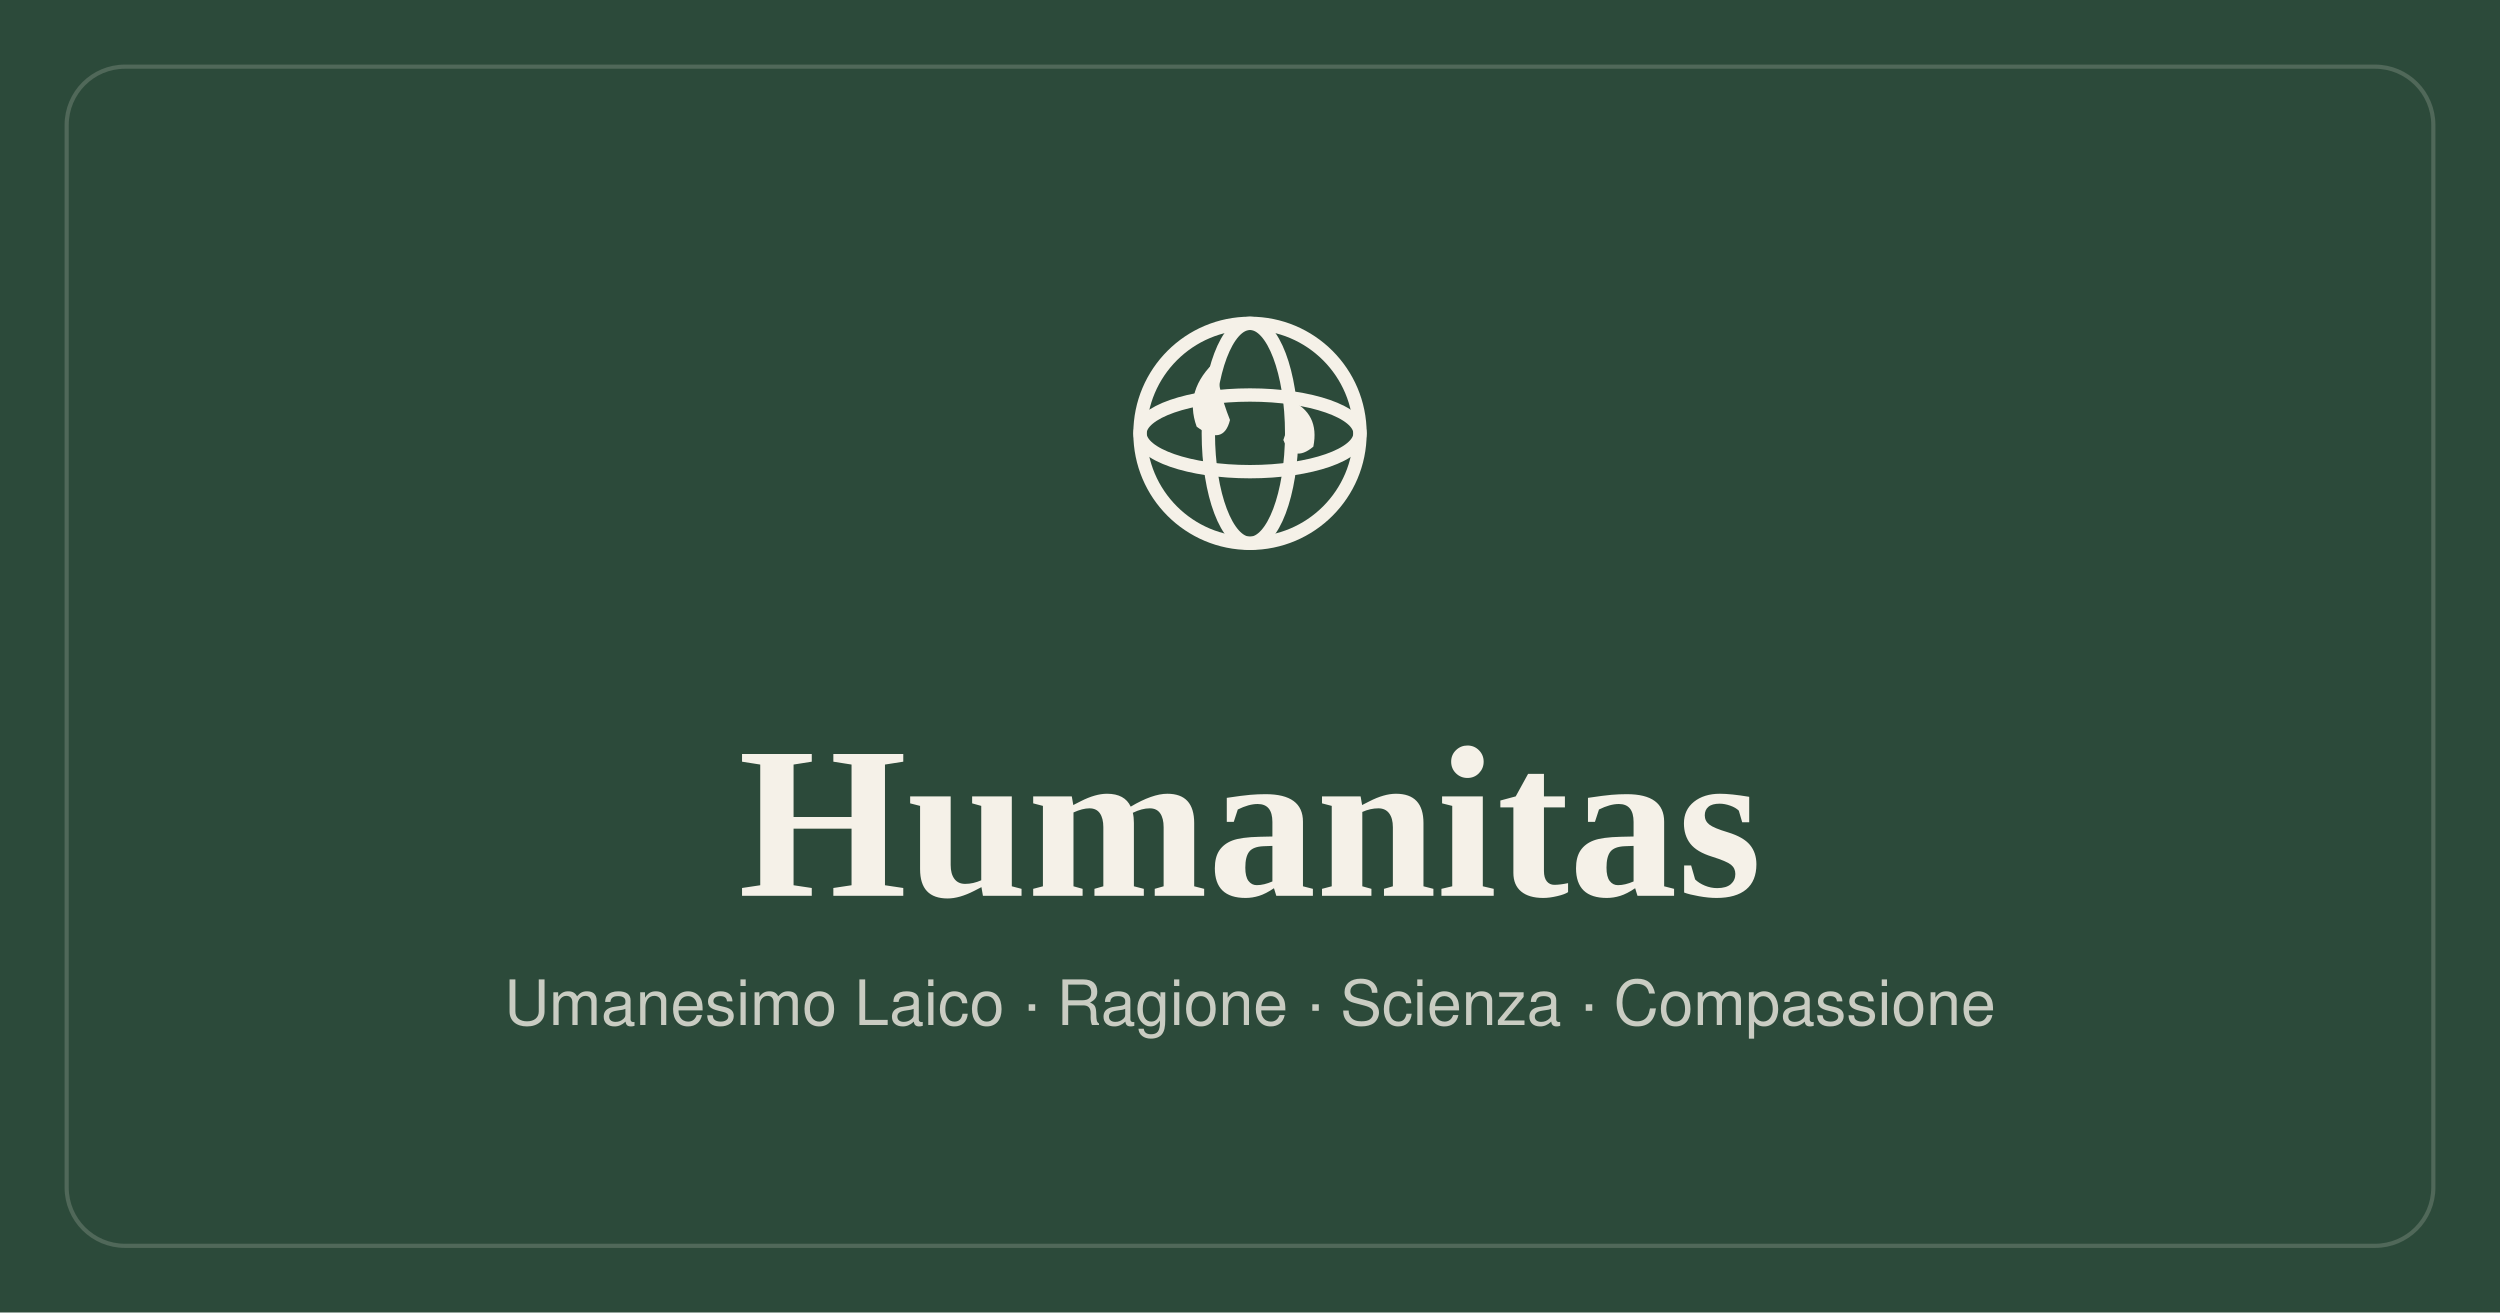
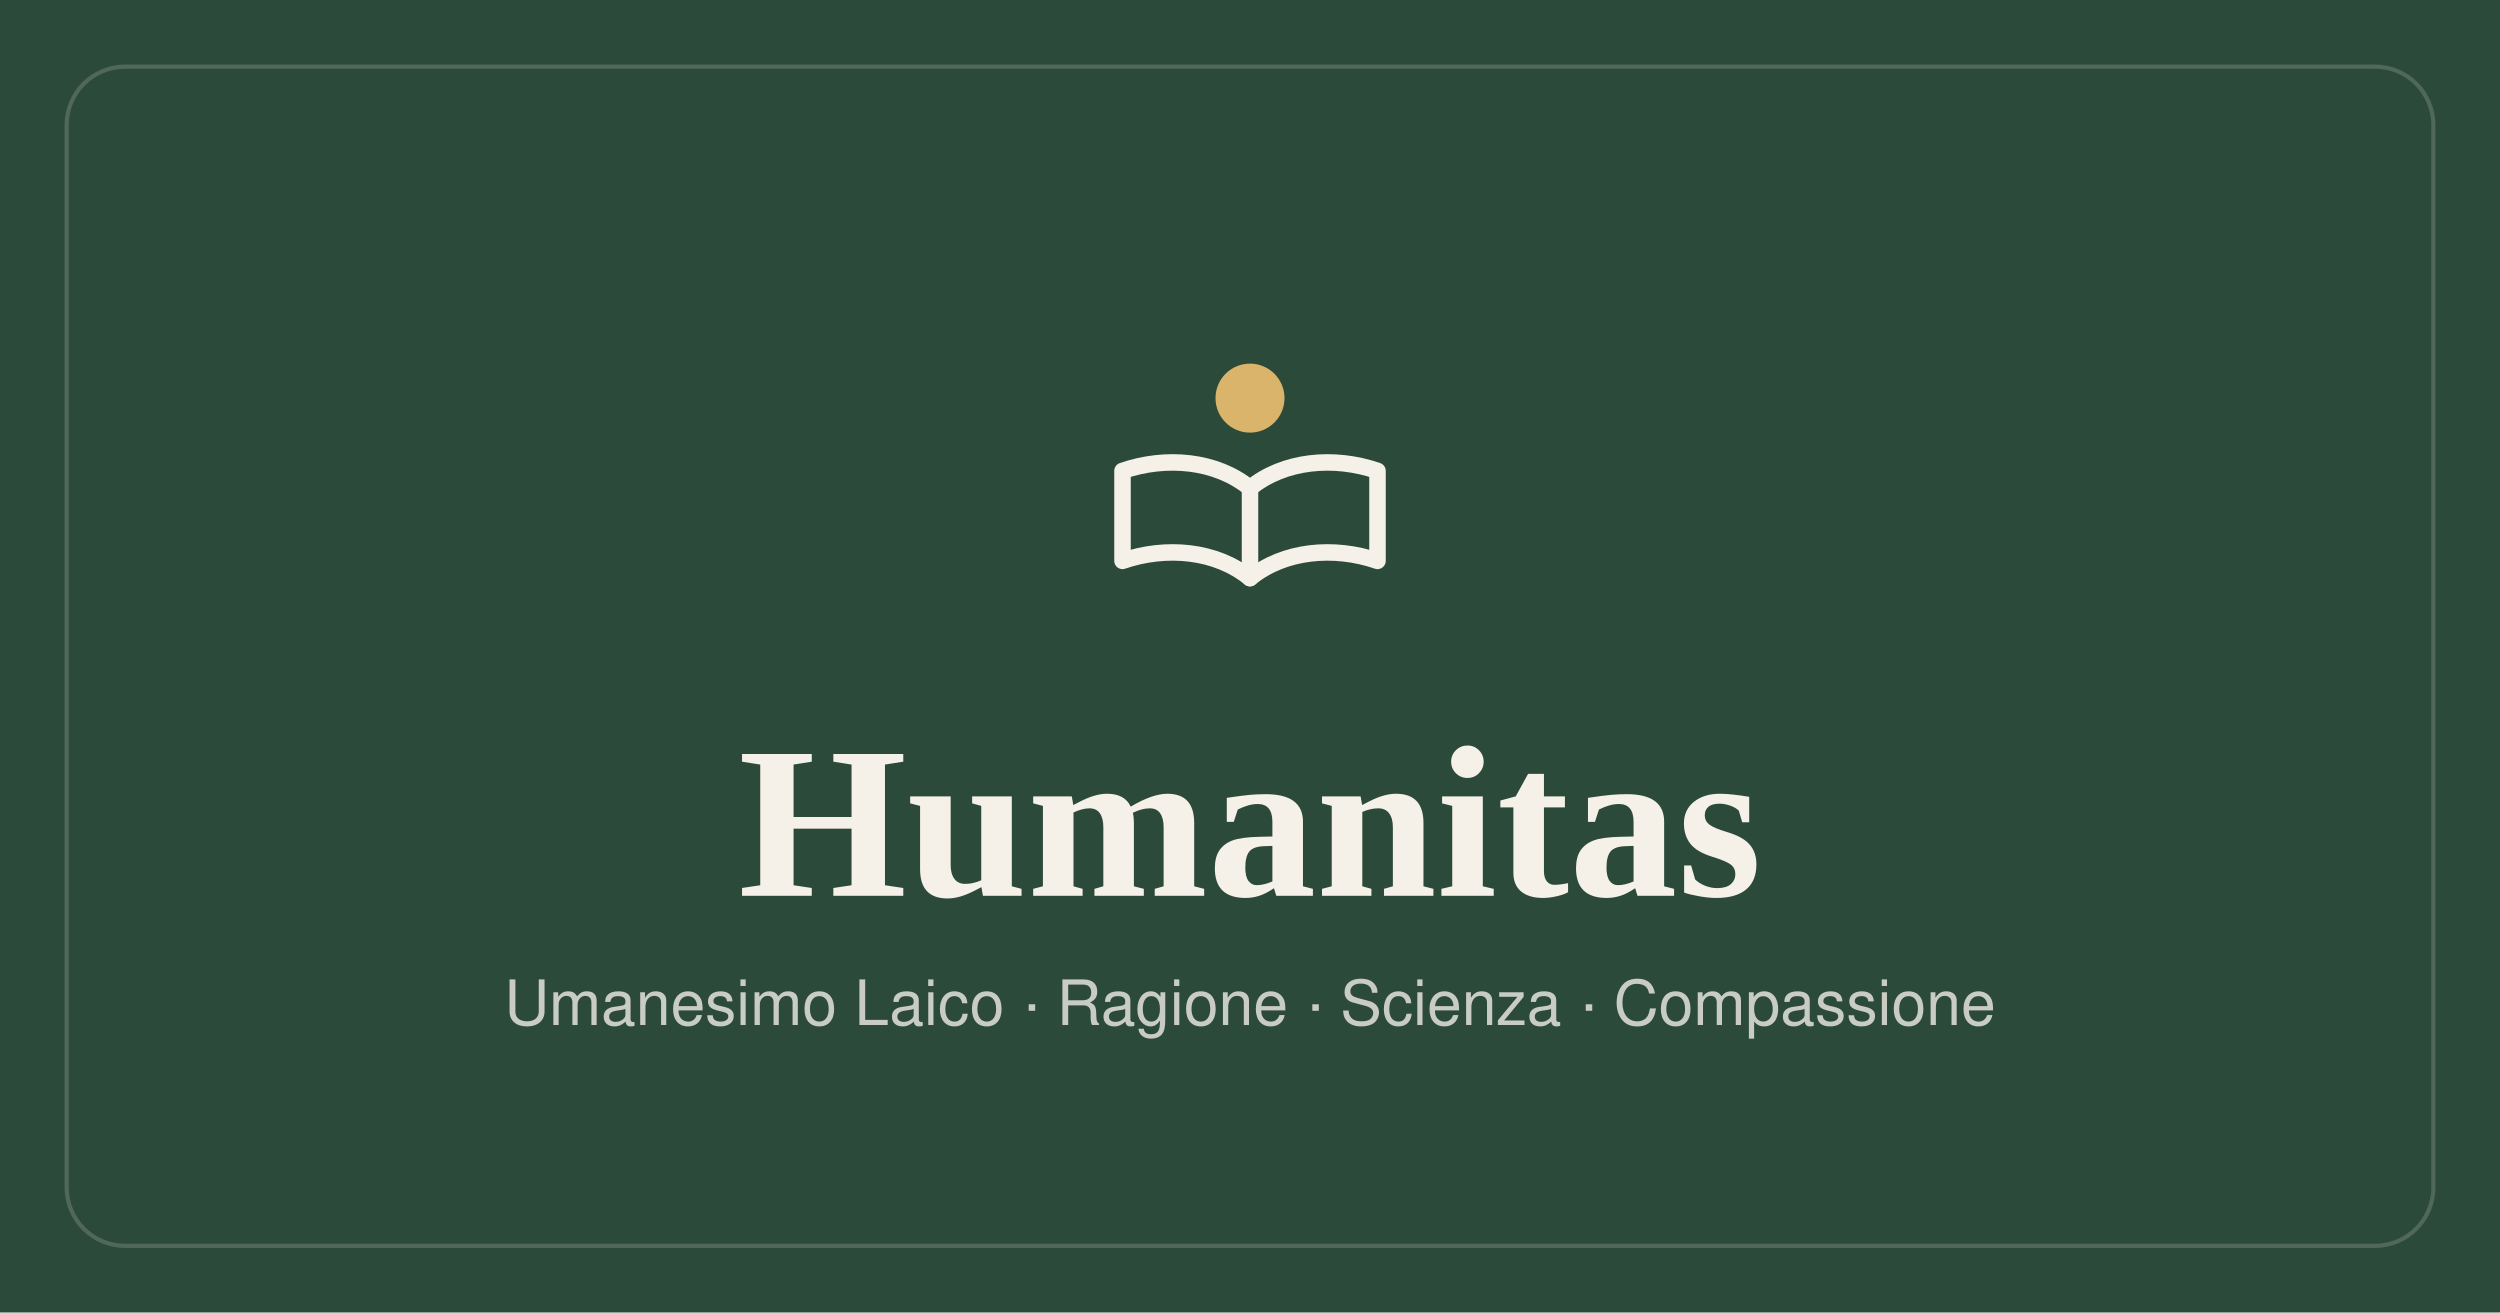
<svg xmlns="http://www.w3.org/2000/svg" viewBox="0 0 1200 630" width="1200" height="630">
  <rect width="1200" height="630" fill="#2c4a3a" />
  <rect x="32" y="32" width="1136" height="566" rx="28" fill="none" stroke="#f5f1e8" stroke-opacity="0.18" stroke-width="2" />
-   <g transform="translate(520,128) scale(1.6)">
-     <g fill="none" stroke="#f5f1e8" stroke-width="4">
-       <circle cx="50" cy="50" r="33" />
-       <ellipse cx="50" cy="50" rx="33" ry="11.5" />
-       <ellipse cx="50" cy="50" rx="12.5" ry="33" />
-     </g>
-     <path d="M40,28 q-10,9 -6,20 q8,6 10,-2 q-4,-10 -4,-18 z M62,40 q9,4 7,14 q-6,5 -9,-2 q3,-8 2,-12 z" fill="#f5f1e8" />
+   <g transform="translate(513.6,142.5) scale(3.6)" fill="none" stroke="#f5f1e8" stroke-width="2.2" stroke-linecap="round" stroke-linejoin="round">
+     <circle cx="24" cy="13.5" r="4.6" fill="#d9b46a" stroke="none" />
+     <path d="M24 25.5C19.5 21.8 12.8 21.2 7 23.2v12c5.8-2 12.5-1.4 17 2.3 4.5-3.7 11.2-4.3 17-2.3v-12c-5.8-2-12.5-1.4-17 2.3z" />
+     <path d="M24 25.5v12" />
  </g>
  <text x="600" y="430" font-family="Georgia, 'Times New Roman', serif" font-size="104" font-weight="600" fill="#f5f1e8" text-anchor="middle">Humanitas</text>
  <text x="600" y="492" font-family="Helvetica, Arial, sans-serif" font-size="30" fill="#f5f1e8" fill-opacity="0.78" text-anchor="middle">Umanesimo Laico · Ragione · Scienza · Compassione</text>
</svg>
